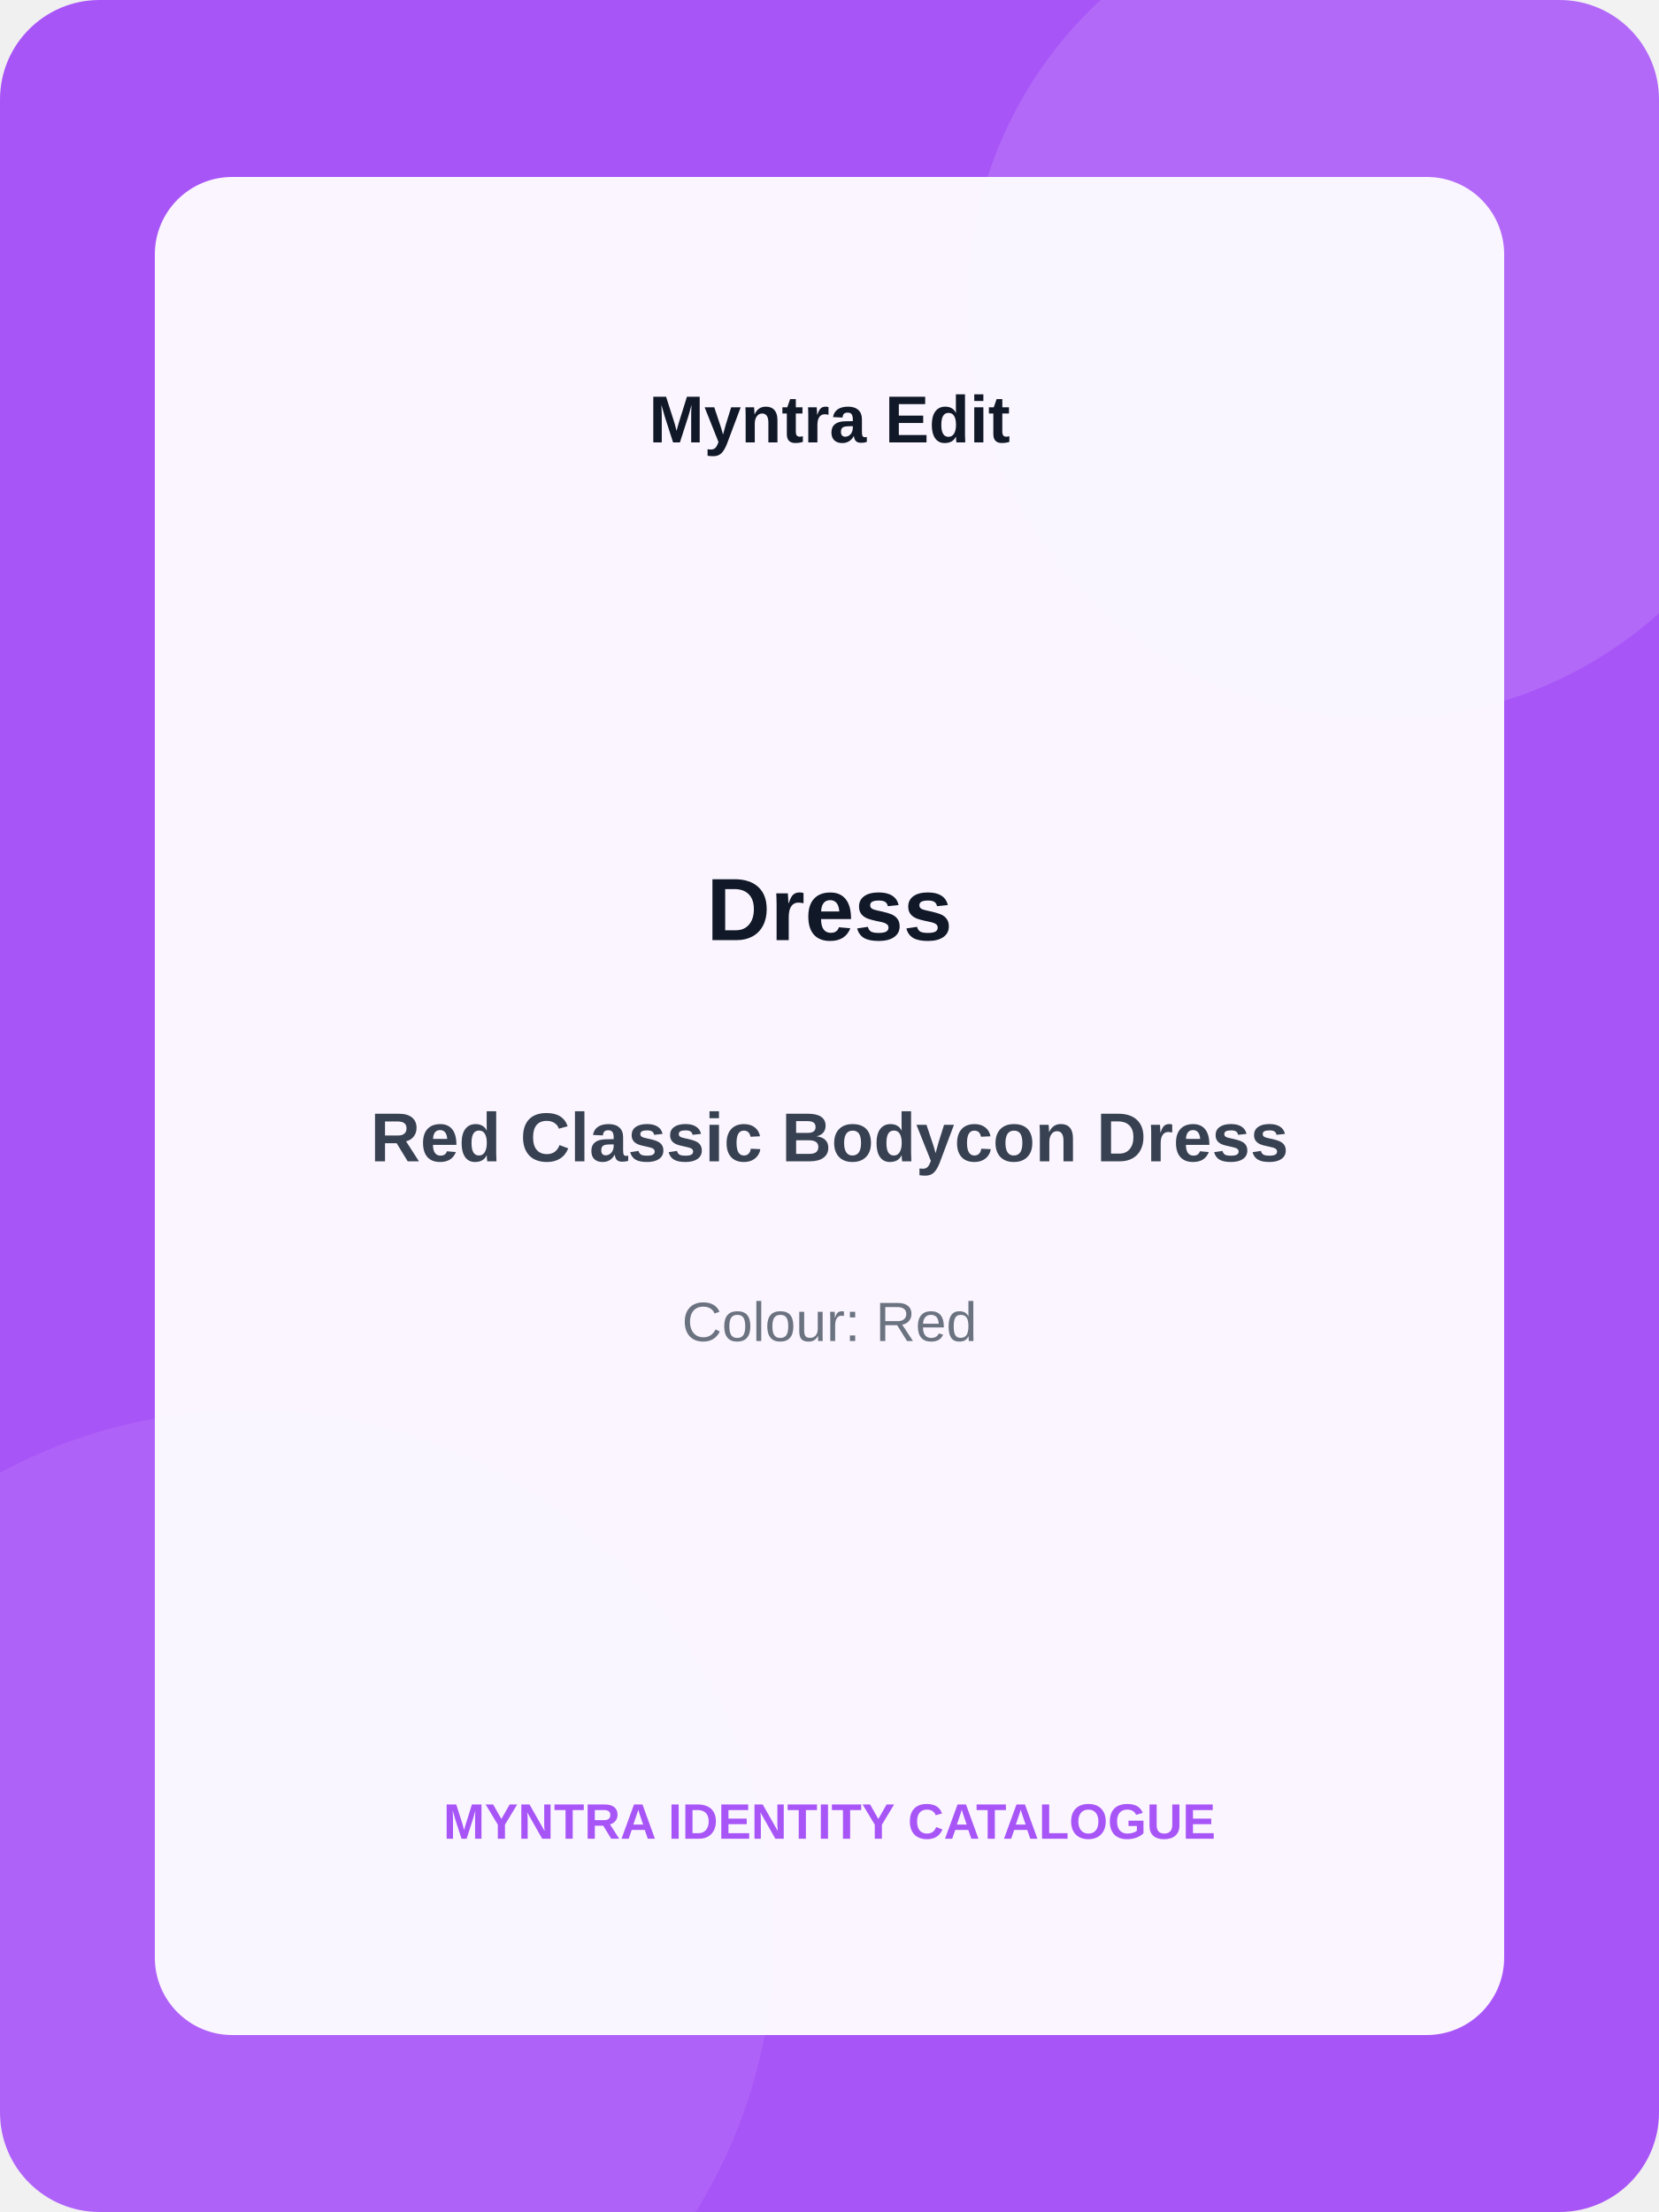
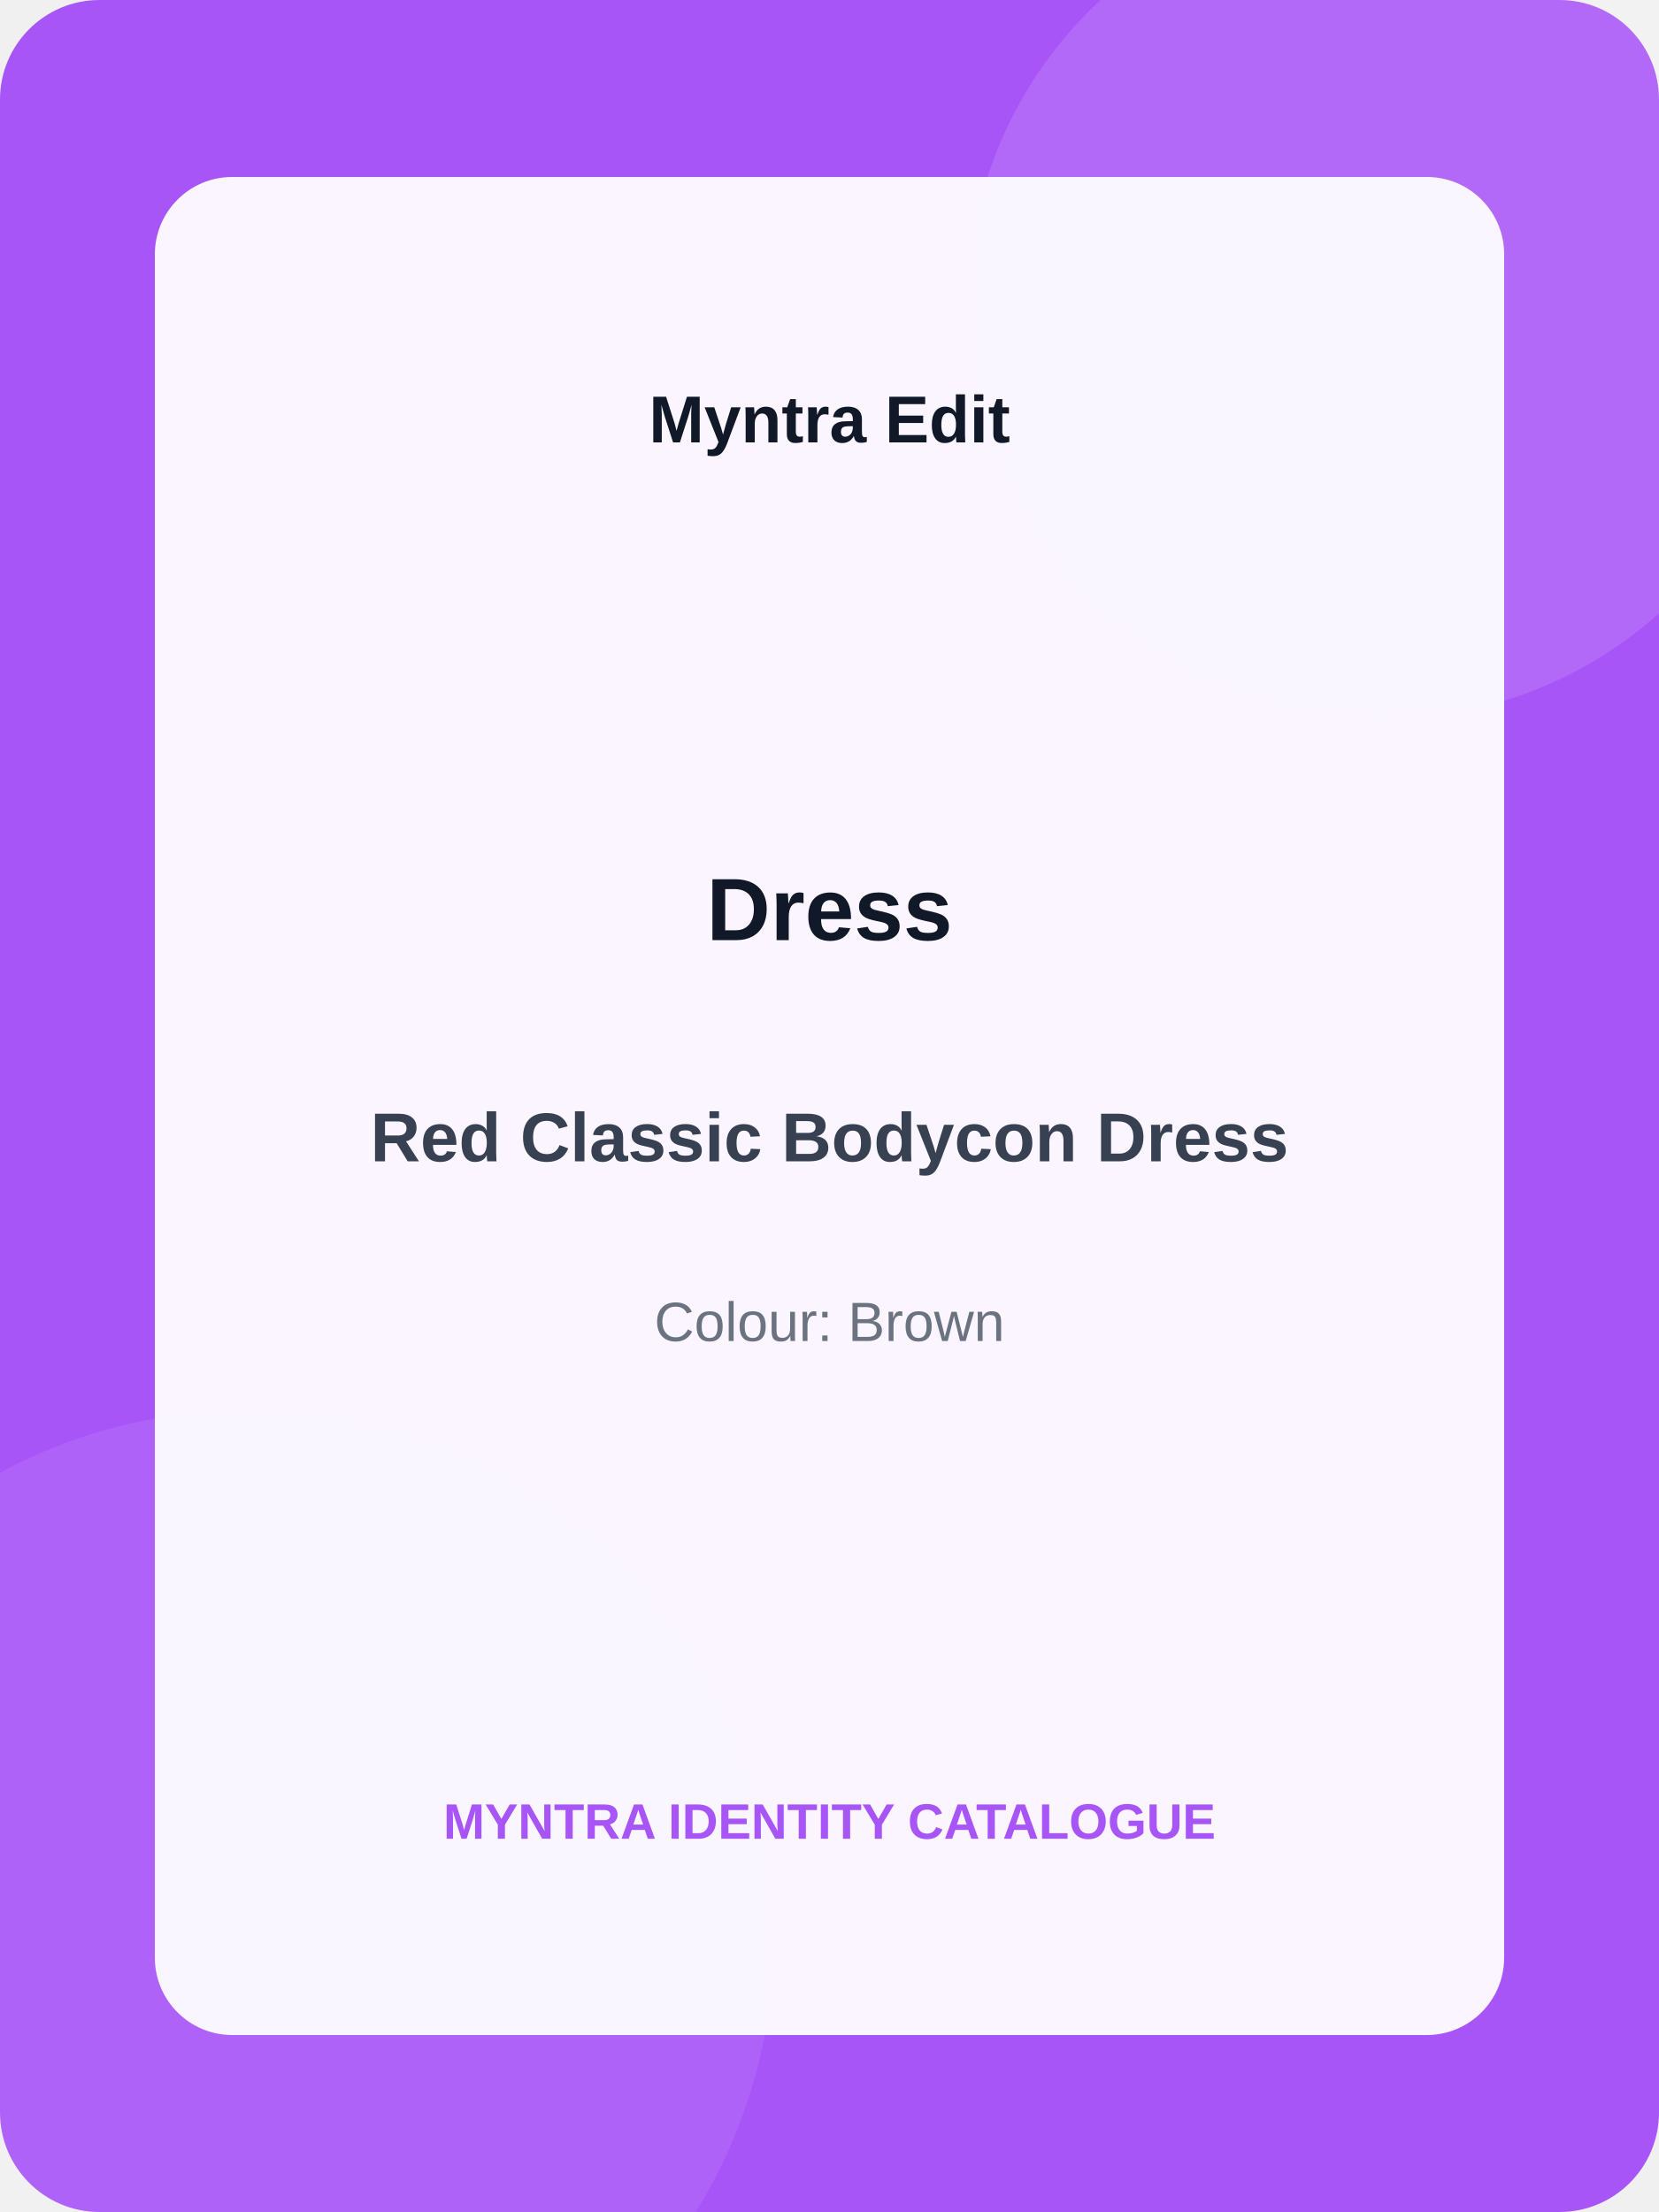
<svg xmlns="http://www.w3.org/2000/svg" width="600" height="800" viewBox="0 0 600 800" role="img" aria-labelledby="title description">
  <rect width="600" height="800" rx="36" fill="#a855f7" />
  <circle cx="500" cy="110" r="150" fill="#ffffff" opacity="0.12" />
  <circle cx="90" cy="700" r="190" fill="#ffffff" opacity="0.08" />
  <rect x="56" y="64" width="488" height="672" rx="28" fill="#ffffff" opacity="0.94" />
  <text x="300" y="160" text-anchor="middle" font-family="Arial, sans-serif" font-size="24" font-weight="700" fill="#111827">
    Myntra Edit
  </text>
  <text x="300" y="340" text-anchor="middle" font-family="Arial, sans-serif" font-size="32" font-weight="700" fill="#111827">
    Dress
  </text>
  <text x="300" y="420" text-anchor="middle" font-family="Arial, sans-serif" font-size="25" font-weight="600" fill="#374151">
    Red Classic Bodycon Dress
  </text>
  <text x="300" y="485" text-anchor="middle" font-family="Arial, sans-serif" font-size="20" fill="#6b7280">
-     Colour: Red
+     Colour: Brown
  </text>
  <text x="300" y="665" text-anchor="middle" font-family="Arial, sans-serif" font-size="18" font-weight="700" fill="#a855f7">
    MYNTRA IDENTITY CATALOGUE
  </text>
</svg>
